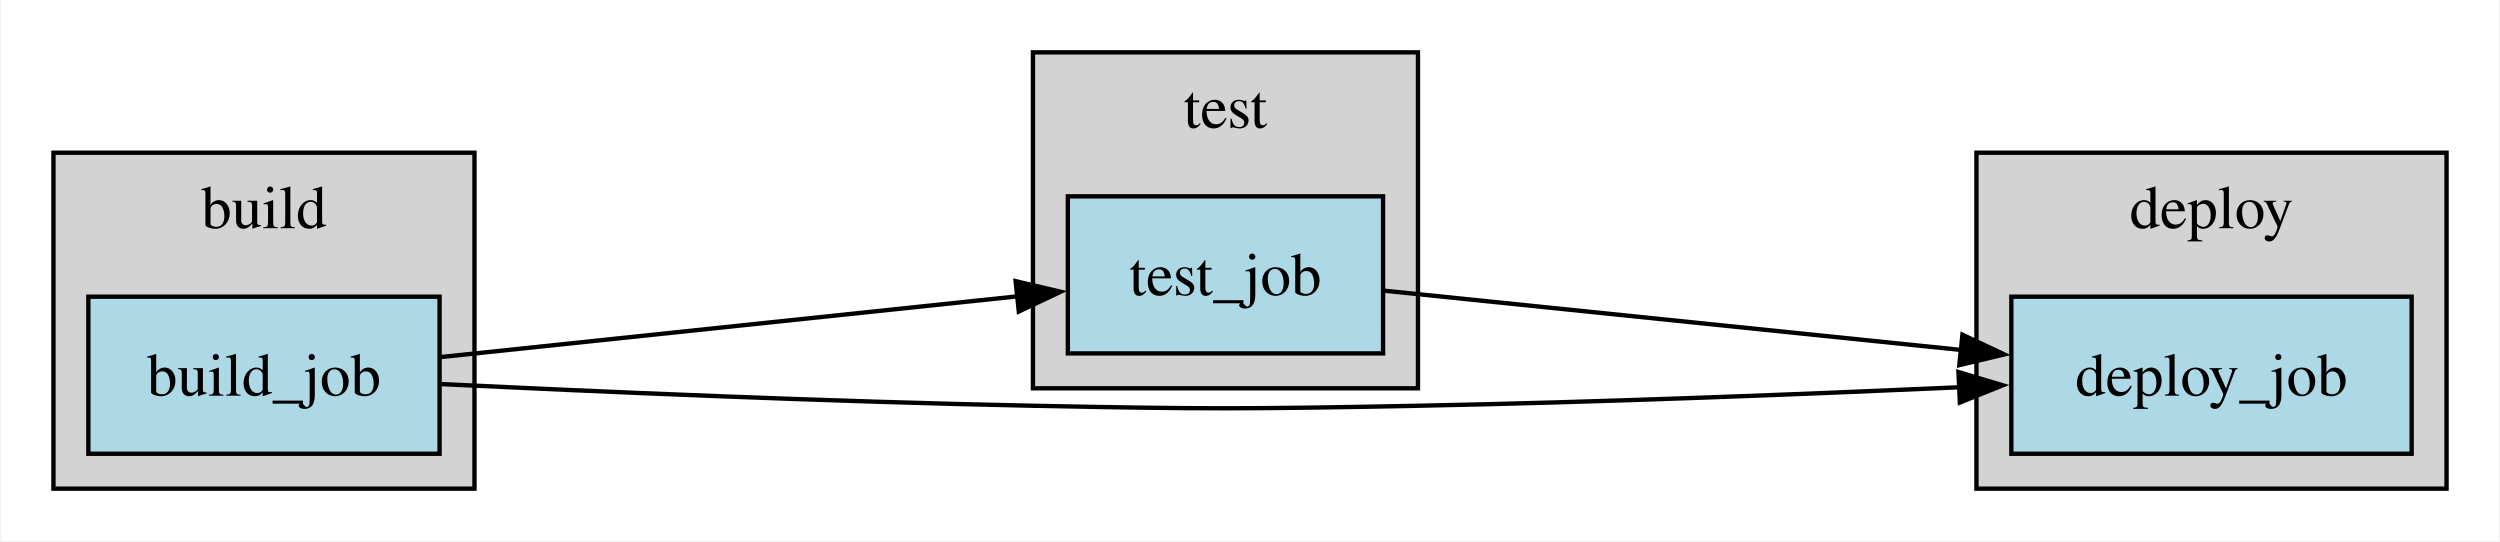
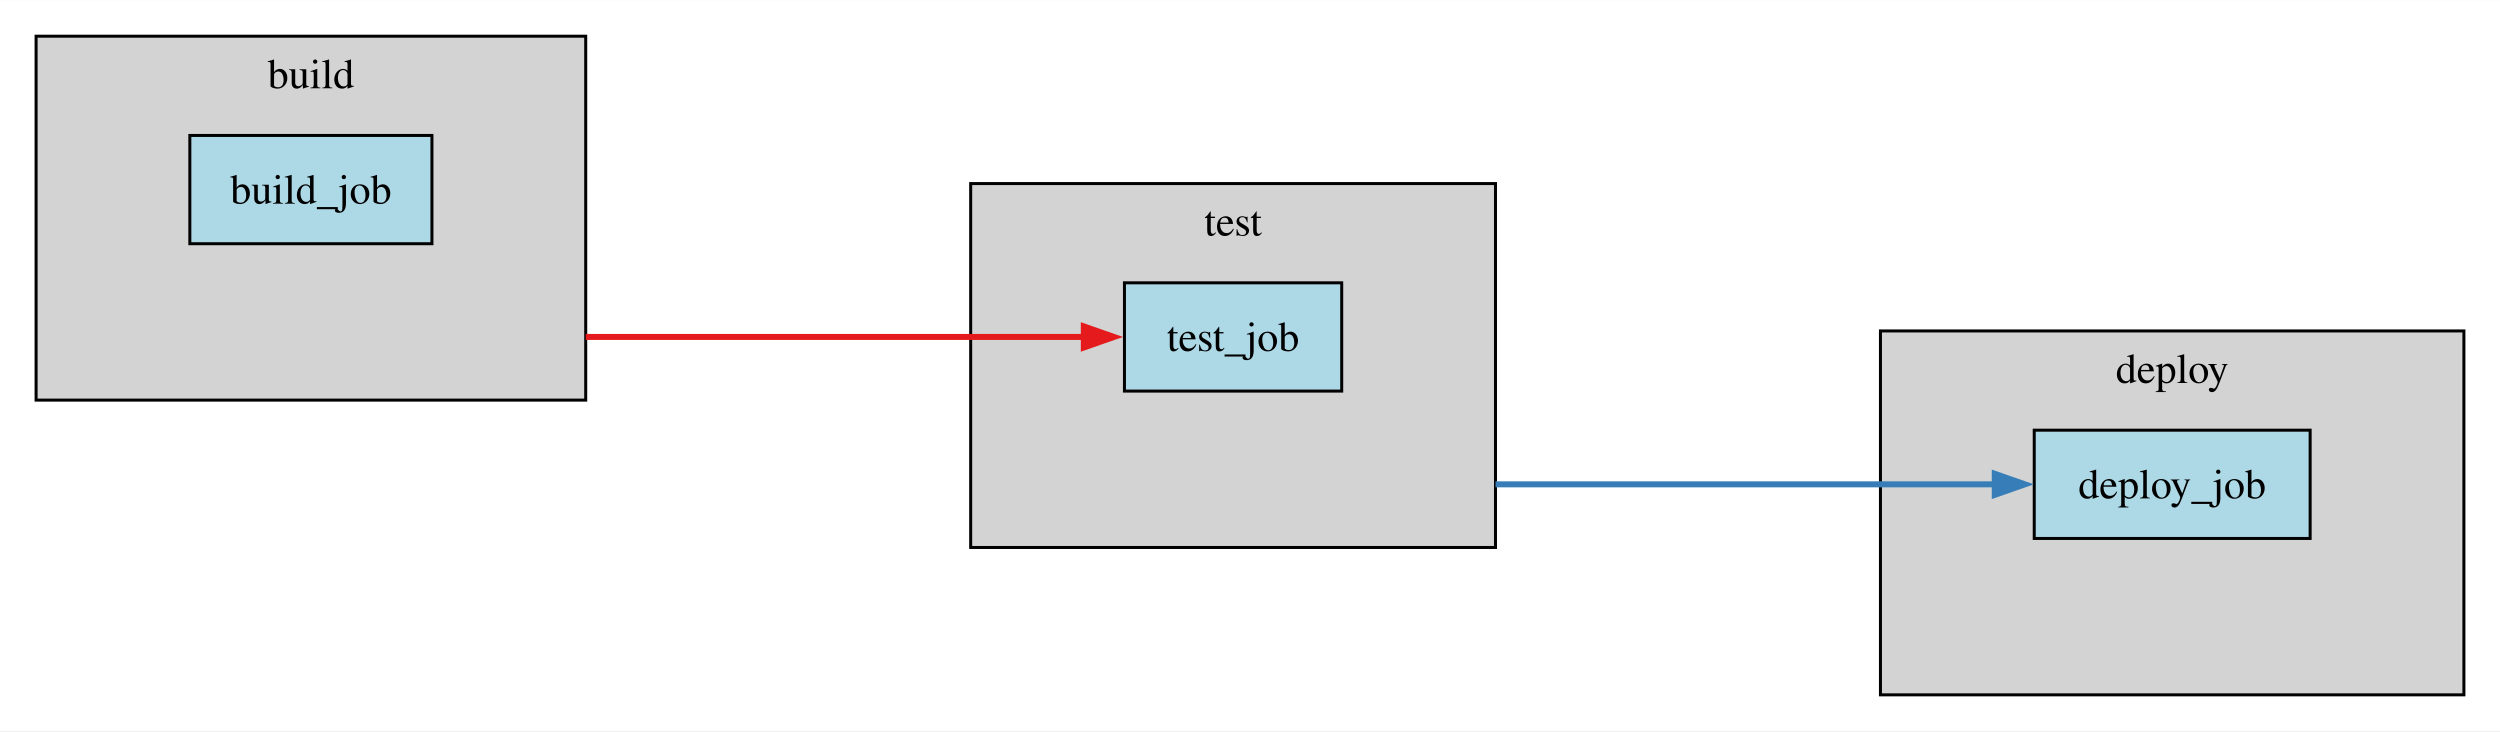
- <svg xmlns="http://www.w3.org/2000/svg" xmlns:xlink="http://www.w3.org/1999/xlink" width="573pt" height="124pt" viewBox="0.00 0.00 572.50 124.00">
-   <g id="graph0" class="graph" transform="scale(1 1) rotate(0) translate(4 120)">
-     <polygon fill="white" stroke="none" points="-4,4 -4,-120 568.5,-120 568.5,4 -4,4" />
+ <svg xmlns="http://www.w3.org/2000/svg" xmlns:xlink="http://www.w3.org/1999/xlink" width="831pt" height="243pt" viewBox="0.00 0.00 831.25 243.00">
+   <g id="graph0" class="graph" transform="scale(1 1) rotate(0) translate(4 239)">
+     <polygon fill="white" stroke="none" points="-4,4 -4,-239 827.25,-239 827.25,4 -4,4" />
    <g id="clust1" class="cluster">
-       <polygon fill="lightgrey" stroke="black" points="8,-8 8,-85 104.5,-85 104.5,-8 8,-8" />
-       <text text-anchor="middle" x="56.25" y="-67.7" font-family="Times,serif" font-size="14.00">build</text>
+       <polygon fill="lightgrey" stroke="black" points="8,-106 8,-227 190.75,-227 190.75,-106 8,-106" />
+       <text text-anchor="middle" x="99.38" y="-209.7" font-family="Times,serif" font-size="14.00">build</text>
    </g>
    <g id="clust2" class="cluster">
-       <polygon fill="lightgrey" stroke="black" points="232.5,-31 232.5,-108 320.75,-108 320.75,-31 232.5,-31" />
-       <text text-anchor="middle" x="276.62" y="-90.7" font-family="Times,serif" font-size="14.00">test</text>
+       <polygon fill="lightgrey" stroke="black" points="318.75,-57 318.75,-178 493.25,-178 493.25,-57 318.75,-57" />
+       <text text-anchor="middle" x="406" y="-160.7" font-family="Times,serif" font-size="14.00">test</text>
    </g>
    <g id="clust3" class="cluster">
-       <polygon fill="lightgrey" stroke="black" points="448.75,-8 448.75,-85 556.5,-85 556.5,-8 448.75,-8" />
-       <text text-anchor="middle" x="502.62" y="-67.7" font-family="Times,serif" font-size="14.00">deploy</text>
+       <polygon fill="lightgrey" stroke="black" points="621.25,-8 621.25,-129 815.25,-129 815.25,-8 621.25,-8" />
+       <text text-anchor="middle" x="718.25" y="-111.7" font-family="Times,serif" font-size="14.00">deploy</text>
    </g>
-     <g id="node1" class="node">
-       <g id="a_node1">
-         <a xlink:title="---&#10;stage: build&#10;script:&#10;- echo &quot;Building the project...&quot;&#10;- echo &quot;Compiling source files&quot;&#10;- echo &quot;Build complete&quot;&#10;">
-           <polygon fill="lightblue" stroke="black" points="96.5,-52 16,-52 16,-16 96.5,-16 96.5,-52" />
-           <text text-anchor="middle" x="56.25" y="-29.32" font-family="Times,serif" font-size="14.00">build_job</text>
-         </a>
-       </g>
-     </g>
-     <g id="node2" class="node">
-       <g id="a_node2">
+     <g id="node4" class="node">
+       <g id="a_node4">
        <a xlink:title="---&#10;stage: test&#10;script:&#10;- echo &quot;Running tests...&quot;&#10;- echo &quot;Executing unit tests&quot;&#10;- echo &quot;All tests passed&quot;&#10;">
-           <polygon fill="lightblue" stroke="black" points="312.75,-75 240.5,-75 240.5,-39 312.75,-39 312.75,-75" />
-           <text text-anchor="middle" x="276.62" y="-52.33" font-family="Times,serif" font-size="14.00">test_job</text>
+           <polygon fill="lightblue" stroke="black" points="442.12,-145 369.88,-145 369.88,-109 442.12,-109 442.12,-145" />
+           <text text-anchor="middle" x="406" y="-122.33" font-family="Times,serif" font-size="14.00">test_job</text>
        </a>
      </g>
    </g>
    <g id="edge1" class="edge">
-       <path fill="none" stroke="black" d="M96.8,-38.17C133.97,-42.08 189.62,-47.94 228.95,-52.08" />
-       <polygon fill="black" stroke="black" points="228.53,-55.56 238.84,-53.13 229.26,-48.6 228.53,-55.56" />
+       <path fill="none" stroke="#e41a1c" stroke-width="2" d="M190.75,-127C245.74,-127 313.72,-127 358.16,-127" />
+       <polygon fill="#e41a1c" stroke="#e41a1c" stroke-width="2" points="356.37,-130.5 366.37,-127 356.37,-123.5 356.37,-130.5" />
    </g>
-     <g id="node3" class="node">
-       <g id="a_node3">
+     <g id="node2" class="node">
+       <g id="a_node2">
+         <a xlink:title="---&#10;stage: build&#10;script:&#10;- echo &quot;Building the project...&quot;&#10;- echo &quot;Compiling source files&quot;&#10;- echo &quot;Build complete&quot;&#10;">
+           <polygon fill="lightblue" stroke="black" points="139.62,-194 59.12,-194 59.12,-158 139.62,-158 139.62,-194" />
+           <text text-anchor="middle" x="99.38" y="-171.32" font-family="Times,serif" font-size="14.00">build_job</text>
+         </a>
+       </g>
+     </g>
+     <g id="node6" class="node">
+       <g id="a_node6">
        <a xlink:title="---&#10;stage: deploy&#10;script:&#10;- echo &quot;Deploying application...&quot;&#10;- echo &quot;Uploading artifacts&quot;&#10;- echo &quot;Deployment successful&quot;&#10;">
-           <polygon fill="lightblue" stroke="black" points="548.5,-52 456.75,-52 456.75,-16 548.5,-16 548.5,-52" />
-           <text text-anchor="middle" x="502.62" y="-29.32" font-family="Times,serif" font-size="14.00">deploy_job</text>
+           <polygon fill="lightblue" stroke="black" points="764.12,-96 672.38,-96 672.38,-60 764.12,-60 764.12,-96" />
+           <text text-anchor="middle" x="718.25" y="-73.33" font-family="Times,serif" font-size="14.00">deploy_job</text>
        </a>
      </g>
    </g>
    <g id="edge2" class="edge">
-       <path fill="none" stroke="black" d="M96.91,-31.96C132.42,-30.25 185.92,-27.93 232.5,-27 271.71,-26.22 281.54,-26.24 320.75,-27 362.43,-27.81 409.47,-29.66 445.14,-31.25" />
-       <polygon fill="black" stroke="black" points="444.63,-34.73 454.78,-31.69 444.95,-27.74 444.63,-34.73" />
-     </g>
-     <g id="edge3" class="edge">
-       <path fill="none" stroke="black" d="M313.12,-53.36C348.64,-49.71 403.82,-44.04 445.32,-39.78" />
-       <polygon fill="black" stroke="black" points="445.54,-43.28 455.13,-38.77 444.83,-36.31 445.54,-43.28" />
+       <path fill="none" stroke="#377eb8" stroke-width="2" d="M493.25,-78C546.83,-78 614.17,-78 660.95,-78" />
+       <polygon fill="#377eb8" stroke="#377eb8" stroke-width="2" points="659.26,-81.5 669.26,-78 659.26,-74.5 659.26,-81.5" />
    </g>
  </g>
</svg>
